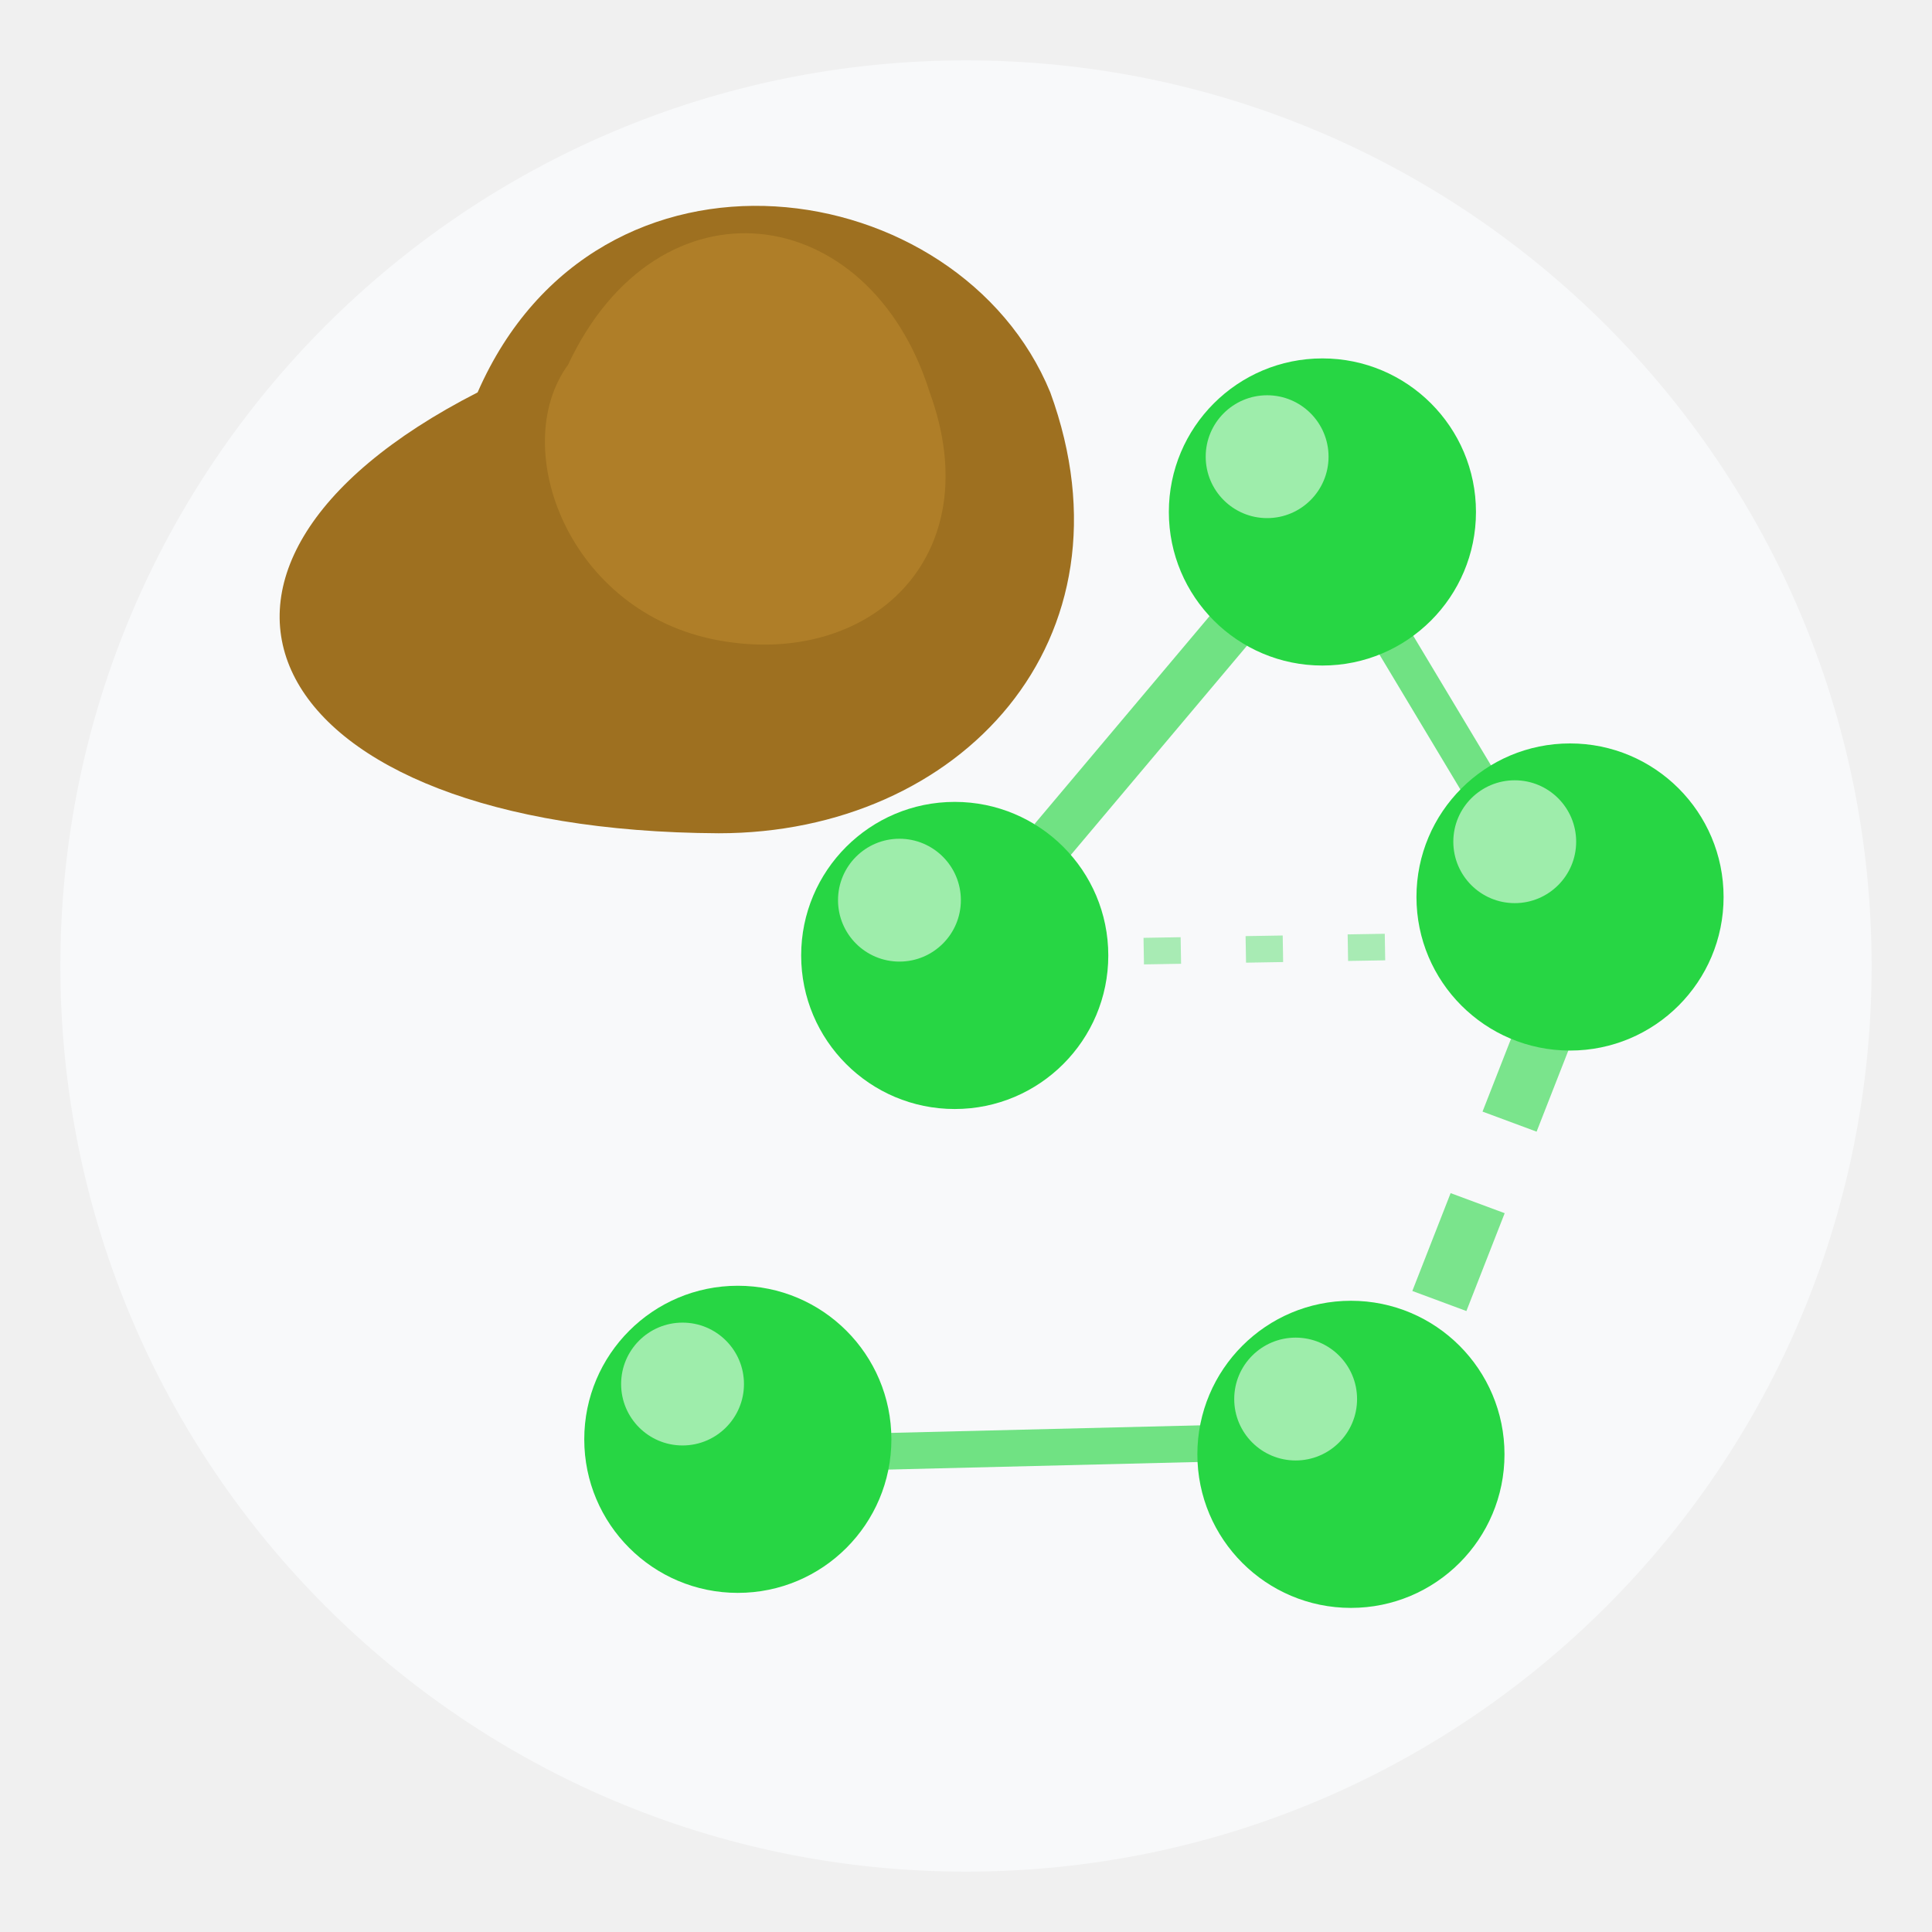
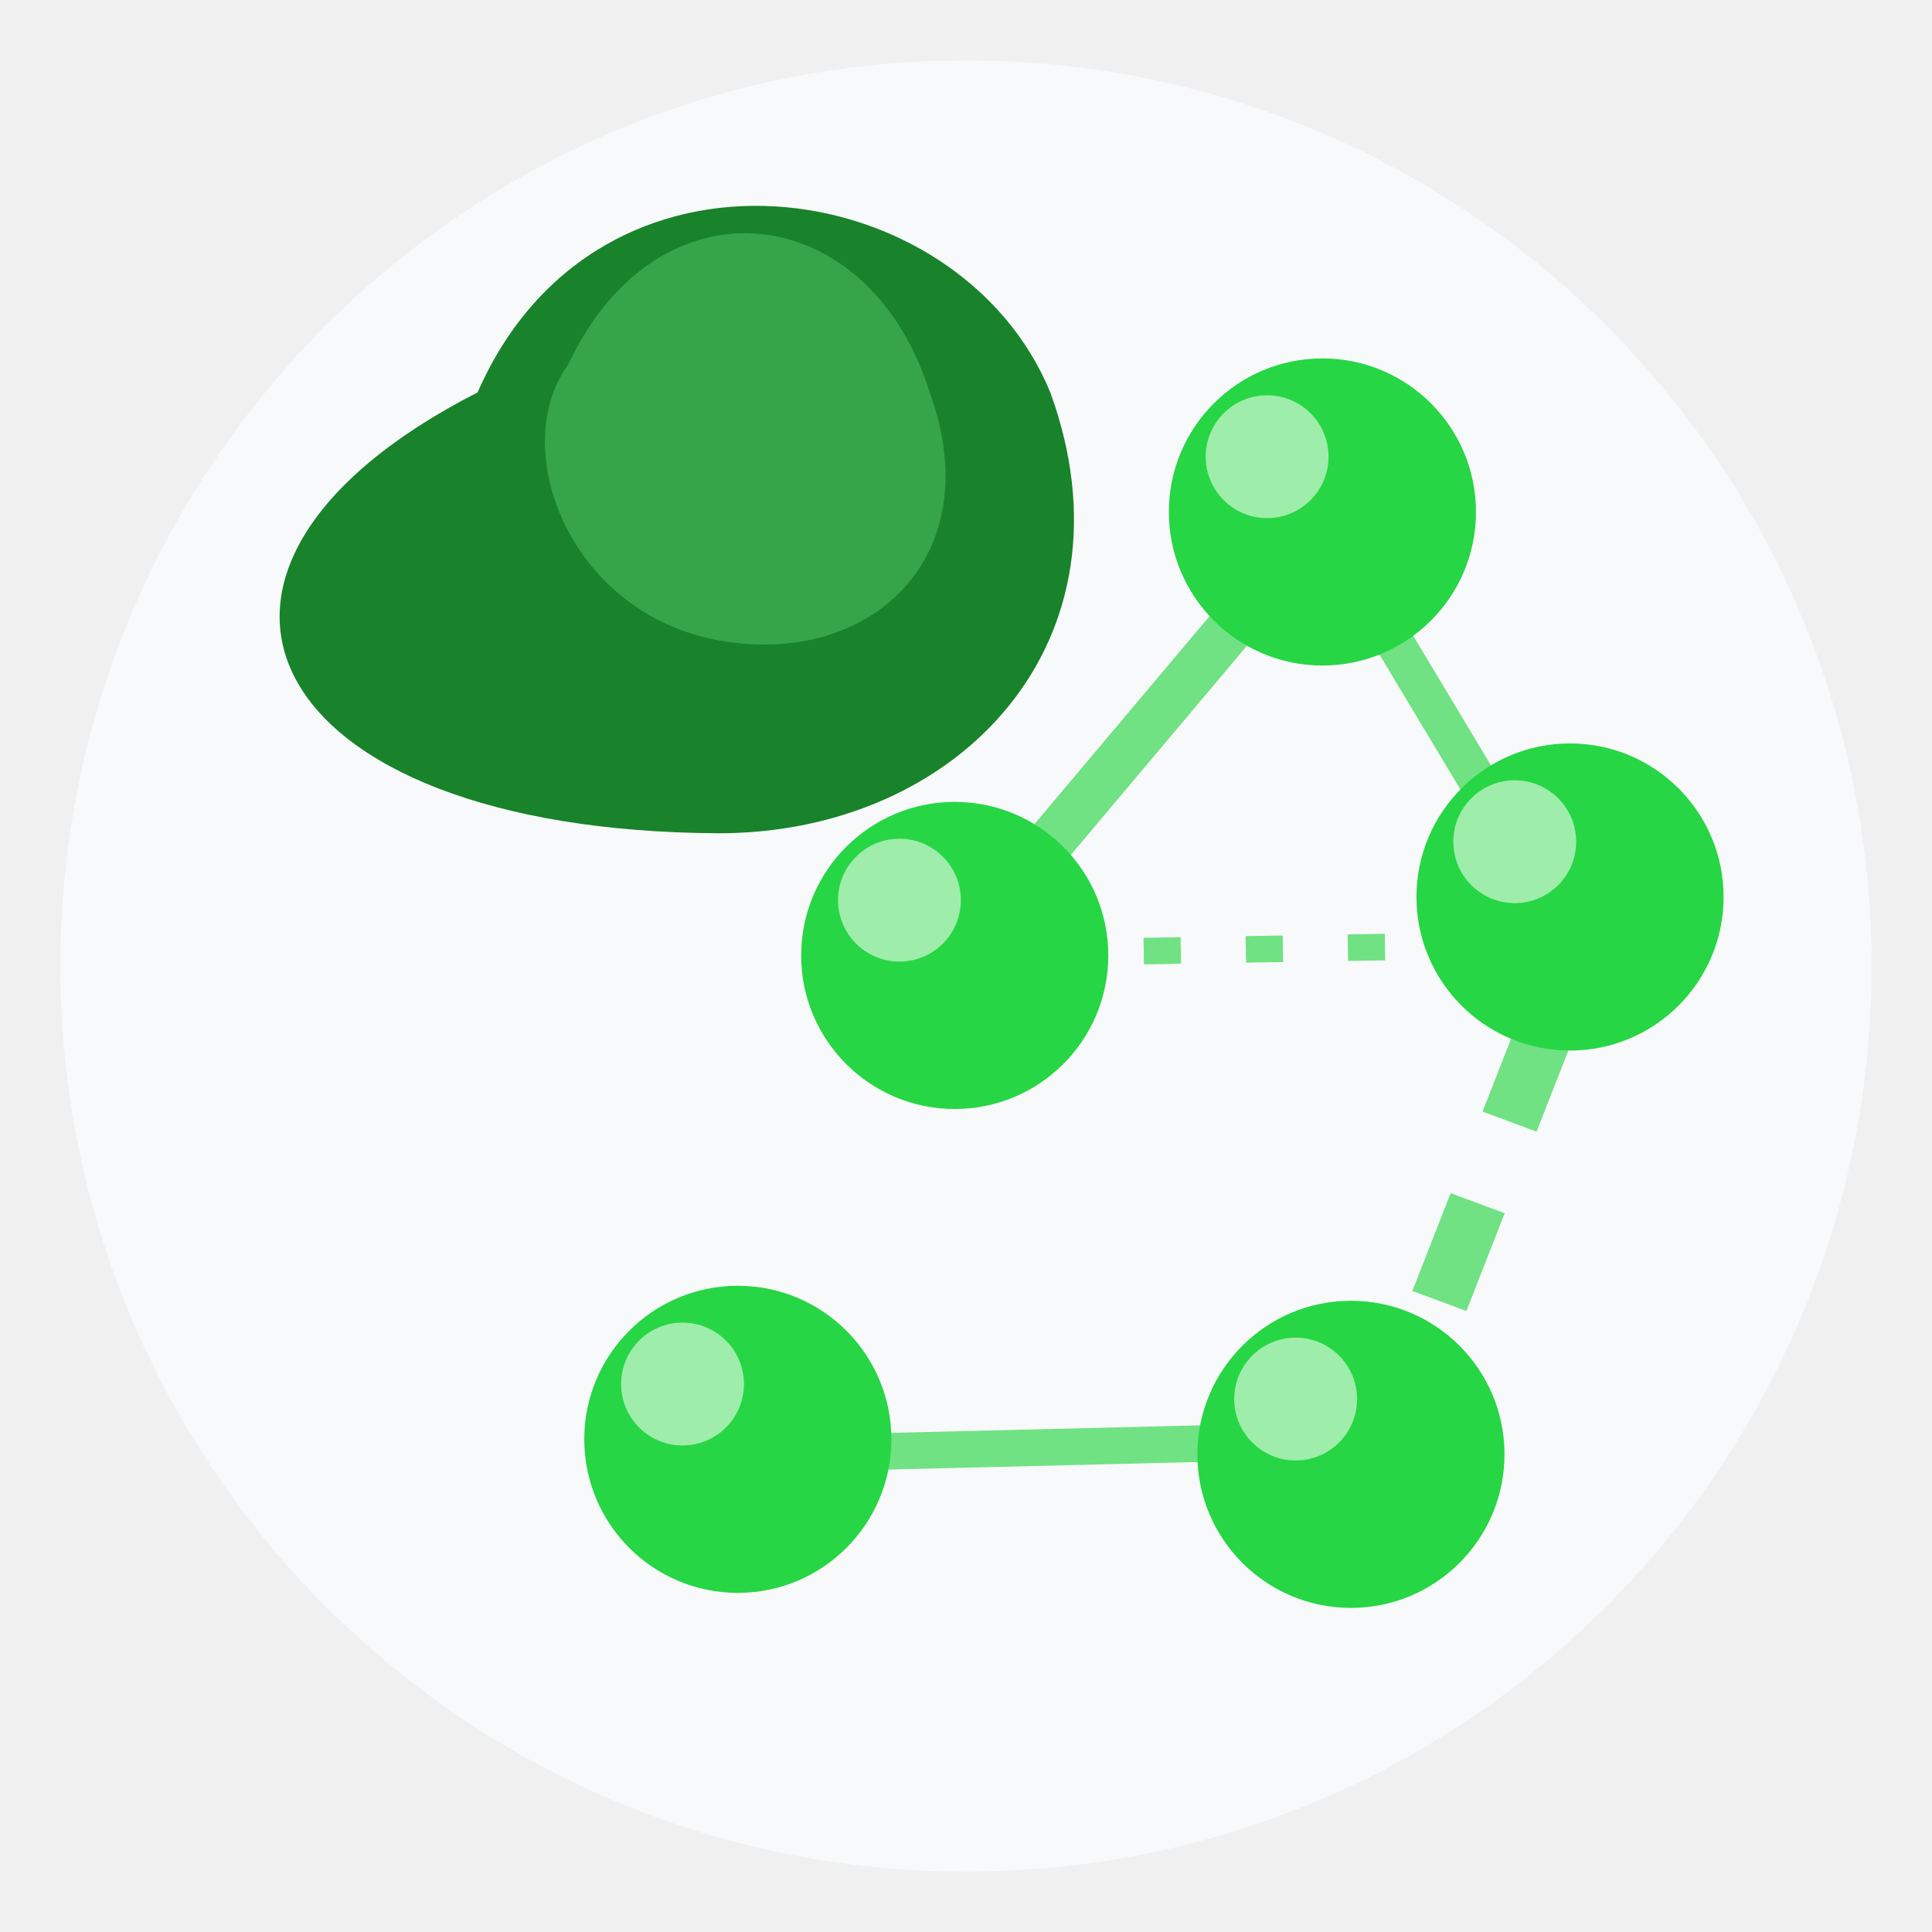
<svg xmlns="http://www.w3.org/2000/svg" viewBox="0 0 80 80" width="80" height="80" role="img" aria-label="Gravys icon" version="1.1" id="svg20">
+   <defs id="defs1" />
  <circle cx="40" cy="40" fill="#f8f9fa" id="circle4" style="stroke-width:1.25" r="37.5" />
-   <path d="M 21,21 C 25,11 37,13 40,21 43,30 37,37 29,37 13.762,36.919 9.452,27.457 21,21 Z" fill="#9e7020" id="path4" clip-path="url(#clipPath39)" transform="matrix(1.248082,0,0,1.140949,-6.433269,-7.7114)" />
-   <path d="m 24,20 c 3,-7 10,-6 12,1 2,6 -2,10 -7,9 -5,-1 -7,-7 -5,-10 z" fill="#c49030" opacity="0.45" id="path5" clip-path="url(#clipPath38)" transform="matrix(1.248082,0,0,1.140949,-6.433269,-7.7114)" />
+   <path d="M 21,21 C 25,11 37,13 40,21 43,30 37,37 29,37 13.762,36.919 9.452,27.457 21,21 Z" fill="#9e7020" id="path4" clip-path="url(#clipPath39)" transform="matrix(1.248082,0,0,1.140949,-6.433269,-7.7114)" style="fill:#18832a;fill-opacity:1" />
+   <path d="m 24,20 c 3,-7 10,-6 12,1 2,6 -2,10 -7,9 -5,-1 -7,-7 -5,-10 z" fill="#c49030" opacity="0.45" id="path5" clip-path="url(#clipPath38)" transform="matrix(1.248082,0,0,1.140949,-6.433269,-7.7114)" style="fill:#5ccc6f;fill-opacity:1" />
  <line x1="48" y1="47" x2="57" y2="41" stroke="#27d644" stroke-width="1.6" stroke-opacity="0.65" id="line5" clip-path="url(#clipPath37)" transform="matrix(0.8949329,0,0,1.594352,0.285712,-39.7622)" />
-   <line x1="57" y1="41" x2="63" y2="51" stroke="#27d644" stroke-width="1.6" stroke-opacity="0.65" id="line6" clip-path="url(#clipPath36)" transform="translate(0.1188707,-15.45319)" />
-   <line x1="63" y1="51" x2="57" y2="60" stroke="#27d644" stroke-width="1.6" stroke-opacity="0.6" stroke-dasharray="3, 2.5" id="line7" clip-path="url(#clipPath35)" transform="matrix(1.457233,-0.3170526,0.3362751,1.41172,-44.86225,-9.630703)" />
-   <line x1="57" y1="60" x2="47" y2="58" stroke="#27d644" stroke-width="1.6" stroke-opacity="0.65" id="line8" clip-path="url(#clipPath34)" transform="matrix(1.615577,-0.2253335,0.2580596,0.9228856,-56.62633,17.21806)" />
-   <line x1="57" y1="41" x2="57" y2="60" stroke="#27d644" stroke-width="1.1" stroke-opacity="0.38" stroke-dasharray="2, 3.5" id="line10" clip-path="url(#clipPath32)" transform="matrix(-0.01685507,-0.9998579,0.7684057,-0.01295337,12.58997,96.97787)" />
+   <line x1="57" y1="41" x2="63" y2="51" stroke="#27d644" stroke-width="1.6" stroke-opacity="0.65" id="line6" clip-path="url(#clipPath36)" transform="translate(0.1188707,-15.45319)" style="stroke:#27d644;stroke-opacity:0.651" />
+   <line x1="63" y1="51" x2="57" y2="60" stroke="#27d644" stroke-width="1.6" stroke-opacity="0.6" stroke-dasharray="3, 2.5" id="line7" clip-path="url(#clipPath35)" transform="matrix(1.457233,-0.3170526,0.3362751,1.41172,-44.86225,-9.630703)" style="stroke:#27d644;stroke-opacity:0.651" />
+   <line x1="57" y1="60" x2="47" y2="58" stroke="#27d644" stroke-width="1.6" stroke-opacity="0.65" id="line8" clip-path="url(#clipPath34)" transform="matrix(1.615577,-0.2253335,0.2580596,0.9228856,-56.62633,17.21806)" style="stroke:#27d644;stroke-opacity:0.651" />
+   <line x1="57" y1="41" x2="57" y2="60" stroke="#27d644" stroke-width="1.1" stroke-opacity="0.38" stroke-dasharray="2, 3.5" id="line10" clip-path="url(#clipPath32)" transform="matrix(-0.01685507,-0.9998579,0.7684057,-0.01295337,12.58997,96.97787)" style="stroke:#27d644;stroke-opacity:0.651" />
  <circle cx="48" cy="47" r="5" fill="#27d644" id="circle11" clip-path="url(#clipPath30)" transform="matrix(1.271731,0,0,1.271731,-21.50985,-20.20813)" />
  <circle cx="46.2" cy="45.2" r="2" fill="#ffffff" opacity="0.55" id="circle16" clip-path="url(#clipPath25)" transform="matrix(1.271731,0,0,1.271731,-21.50985,-20.20813)" />
  <circle cx="57" cy="41" r="5" fill="#27d644" id="circle12" clip-path="url(#clipPath29)" transform="matrix(1.271731,0,0,1.271731,-17.73056,-30.94131)" />
  <circle cx="55.2" cy="39.2" r="2" fill="#ffffff" opacity="0.55" id="circle17" clip-path="url(#clipPath24)" transform="matrix(1.271731,0,0,1.271731,-17.73056,-30.94131)" />
  <circle cx="57" cy="41" r="5" fill="#27d644" id="circle12-7" clip-path="url(#clipPath29-9)" transform="matrix(1.271731,0,0,1.271731,-7.477349,-14.99838)" />
  <circle cx="55.2" cy="39.2" r="2" fill="#ffffff" opacity="0.55" id="circle17-0" clip-path="url(#clipPath24-5)" transform="matrix(1.271731,0,0,1.271731,-7.477349,-14.99838)" />
  <circle cx="47" cy="58" r="5" fill="#27d644" id="circle15" clip-path="url(#clipPath26)" transform="matrix(1.271731,0,0,1.271731,-29.21961,-14.16126)" />
  <circle cx="45.2" cy="56.2" r="2" fill="#ffffff" opacity="0.55" id="circle20" clip-path="url(#clipPath21)" transform="matrix(1.271731,0,0,1.271731,-29.21961,-14.16126)" />
  <circle cx="47" cy="58" r="5" fill="#27d644" id="circle15-7" clip-path="url(#clipPath26-7)" transform="matrix(1.271731,0,0,1.271731,-3.832223,-13.53957)" />
  <circle cx="45.2" cy="56.2" r="2" fill="#ffffff" opacity="0.55" id="circle20-0" clip-path="url(#clipPath21-2)" transform="matrix(1.271731,0,0,1.271731,-3.832223,-13.53957)" />
</svg>
